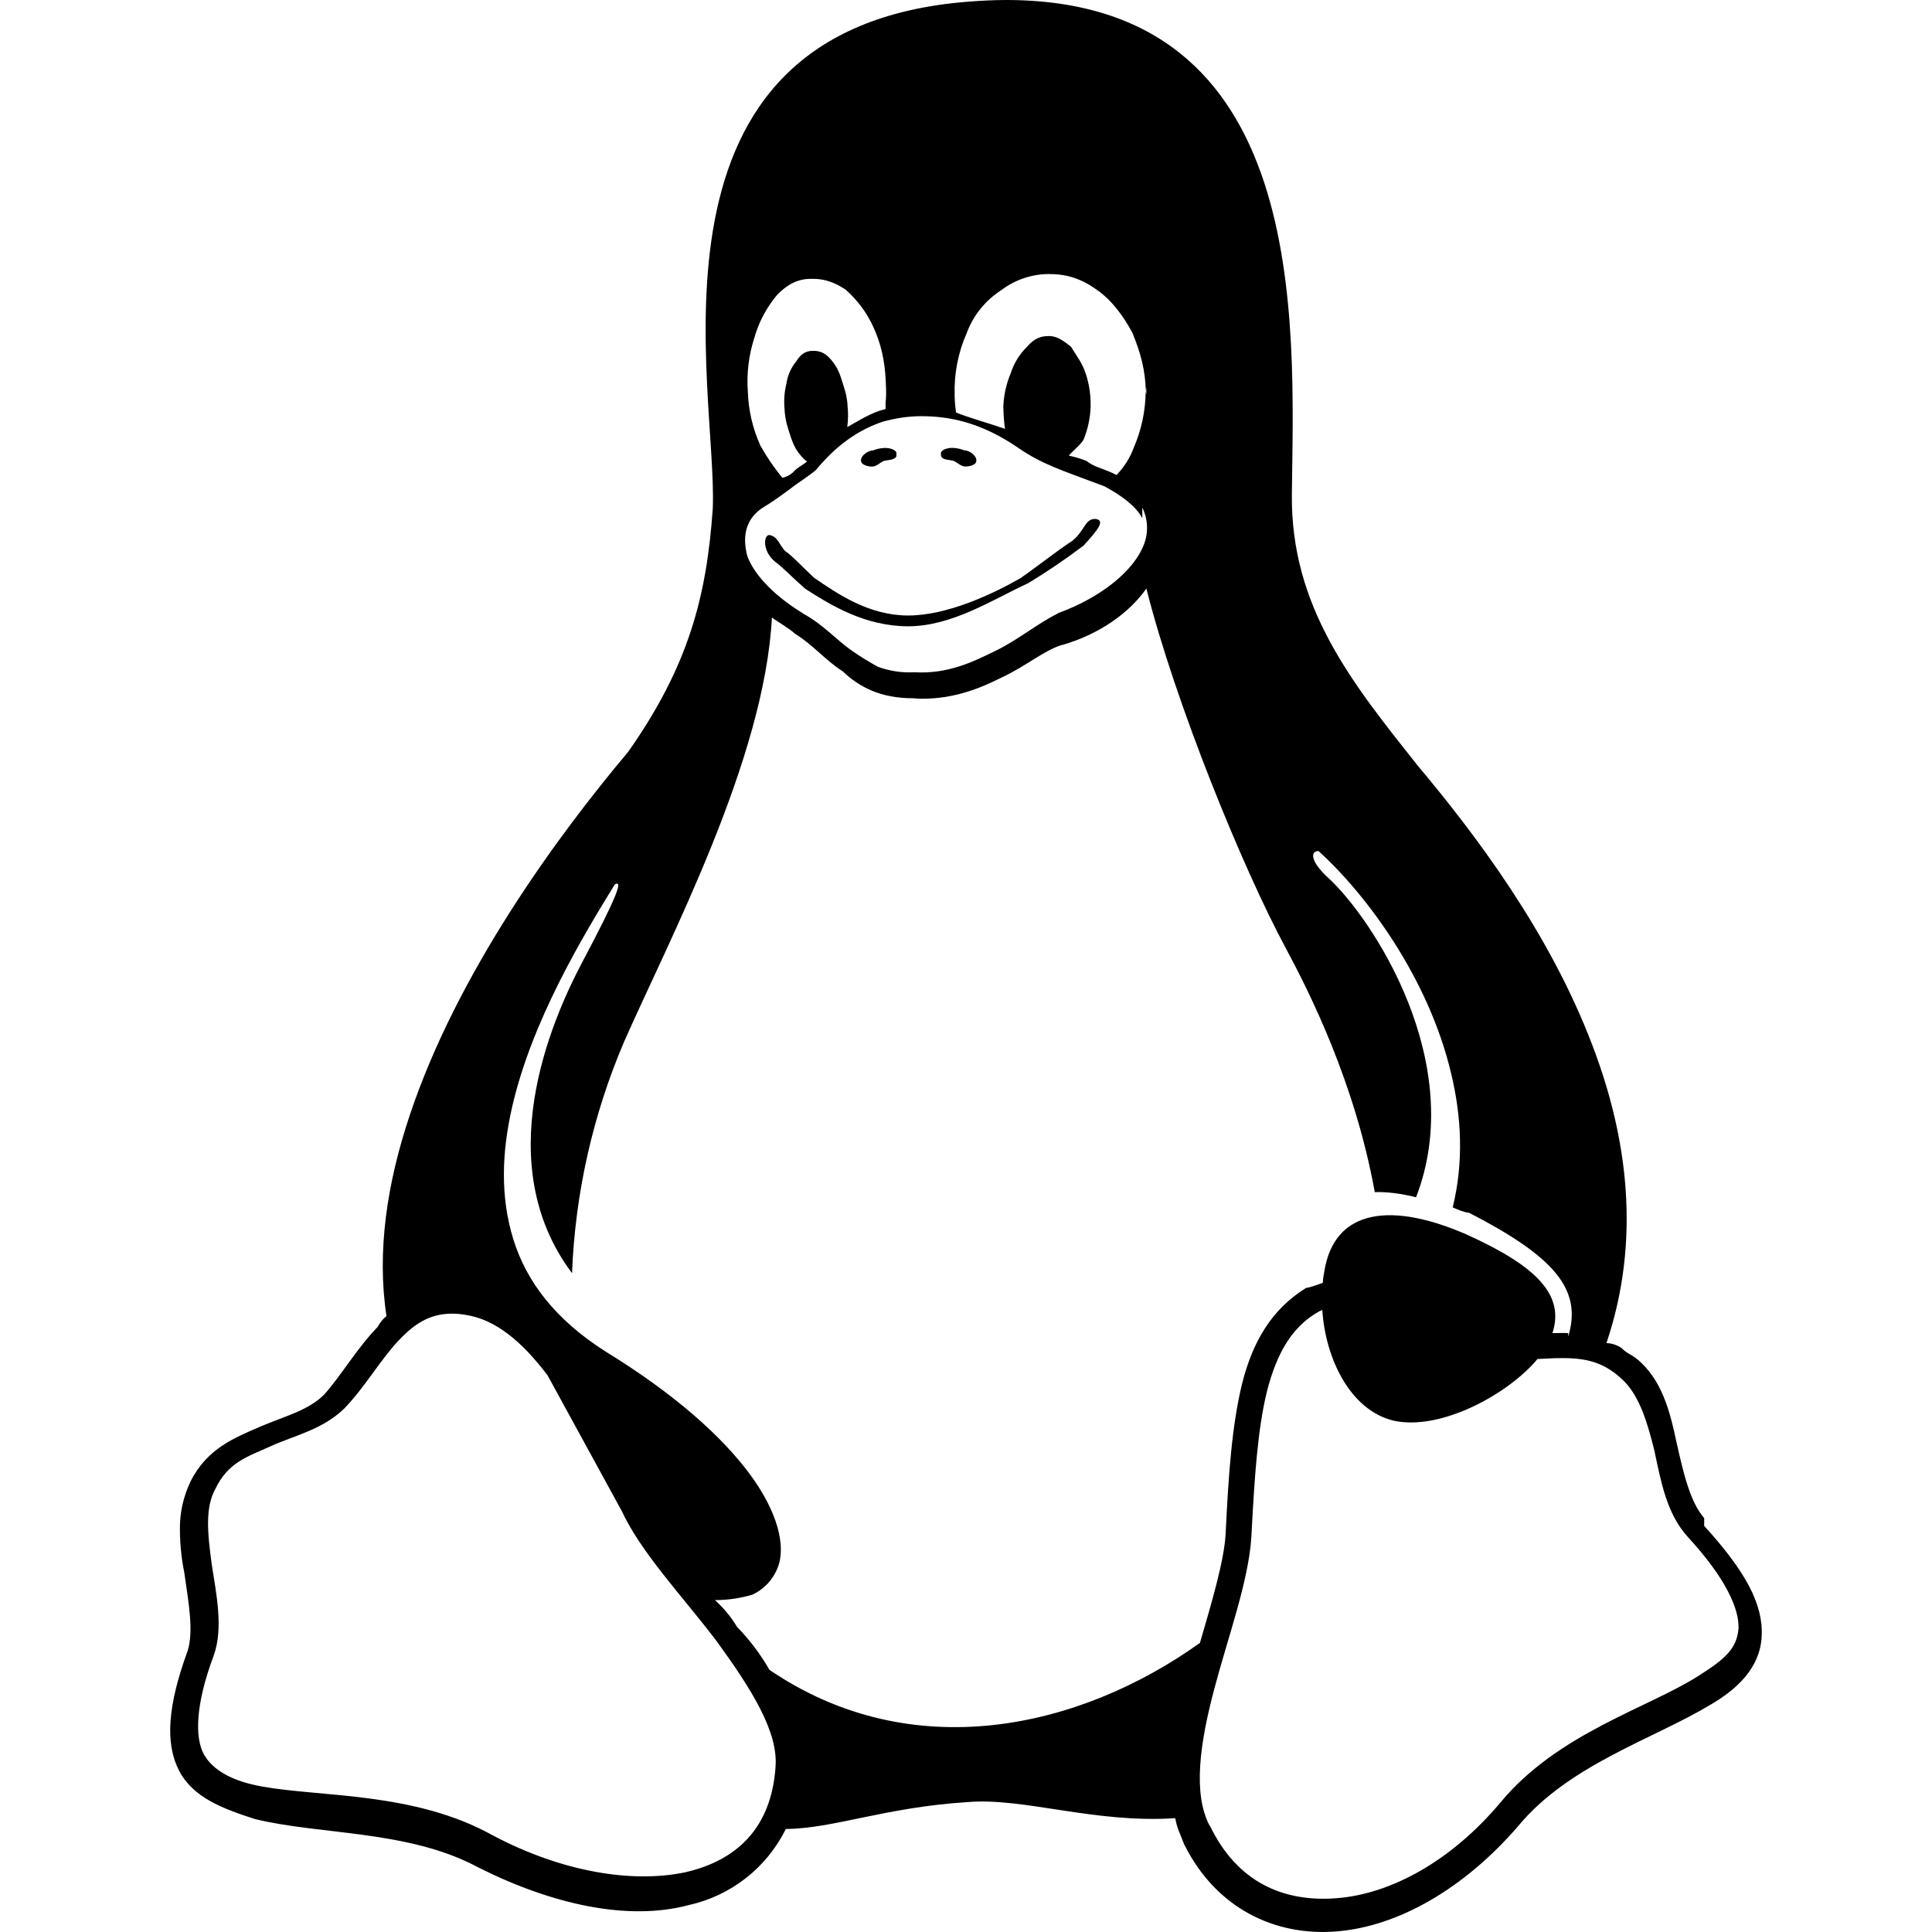
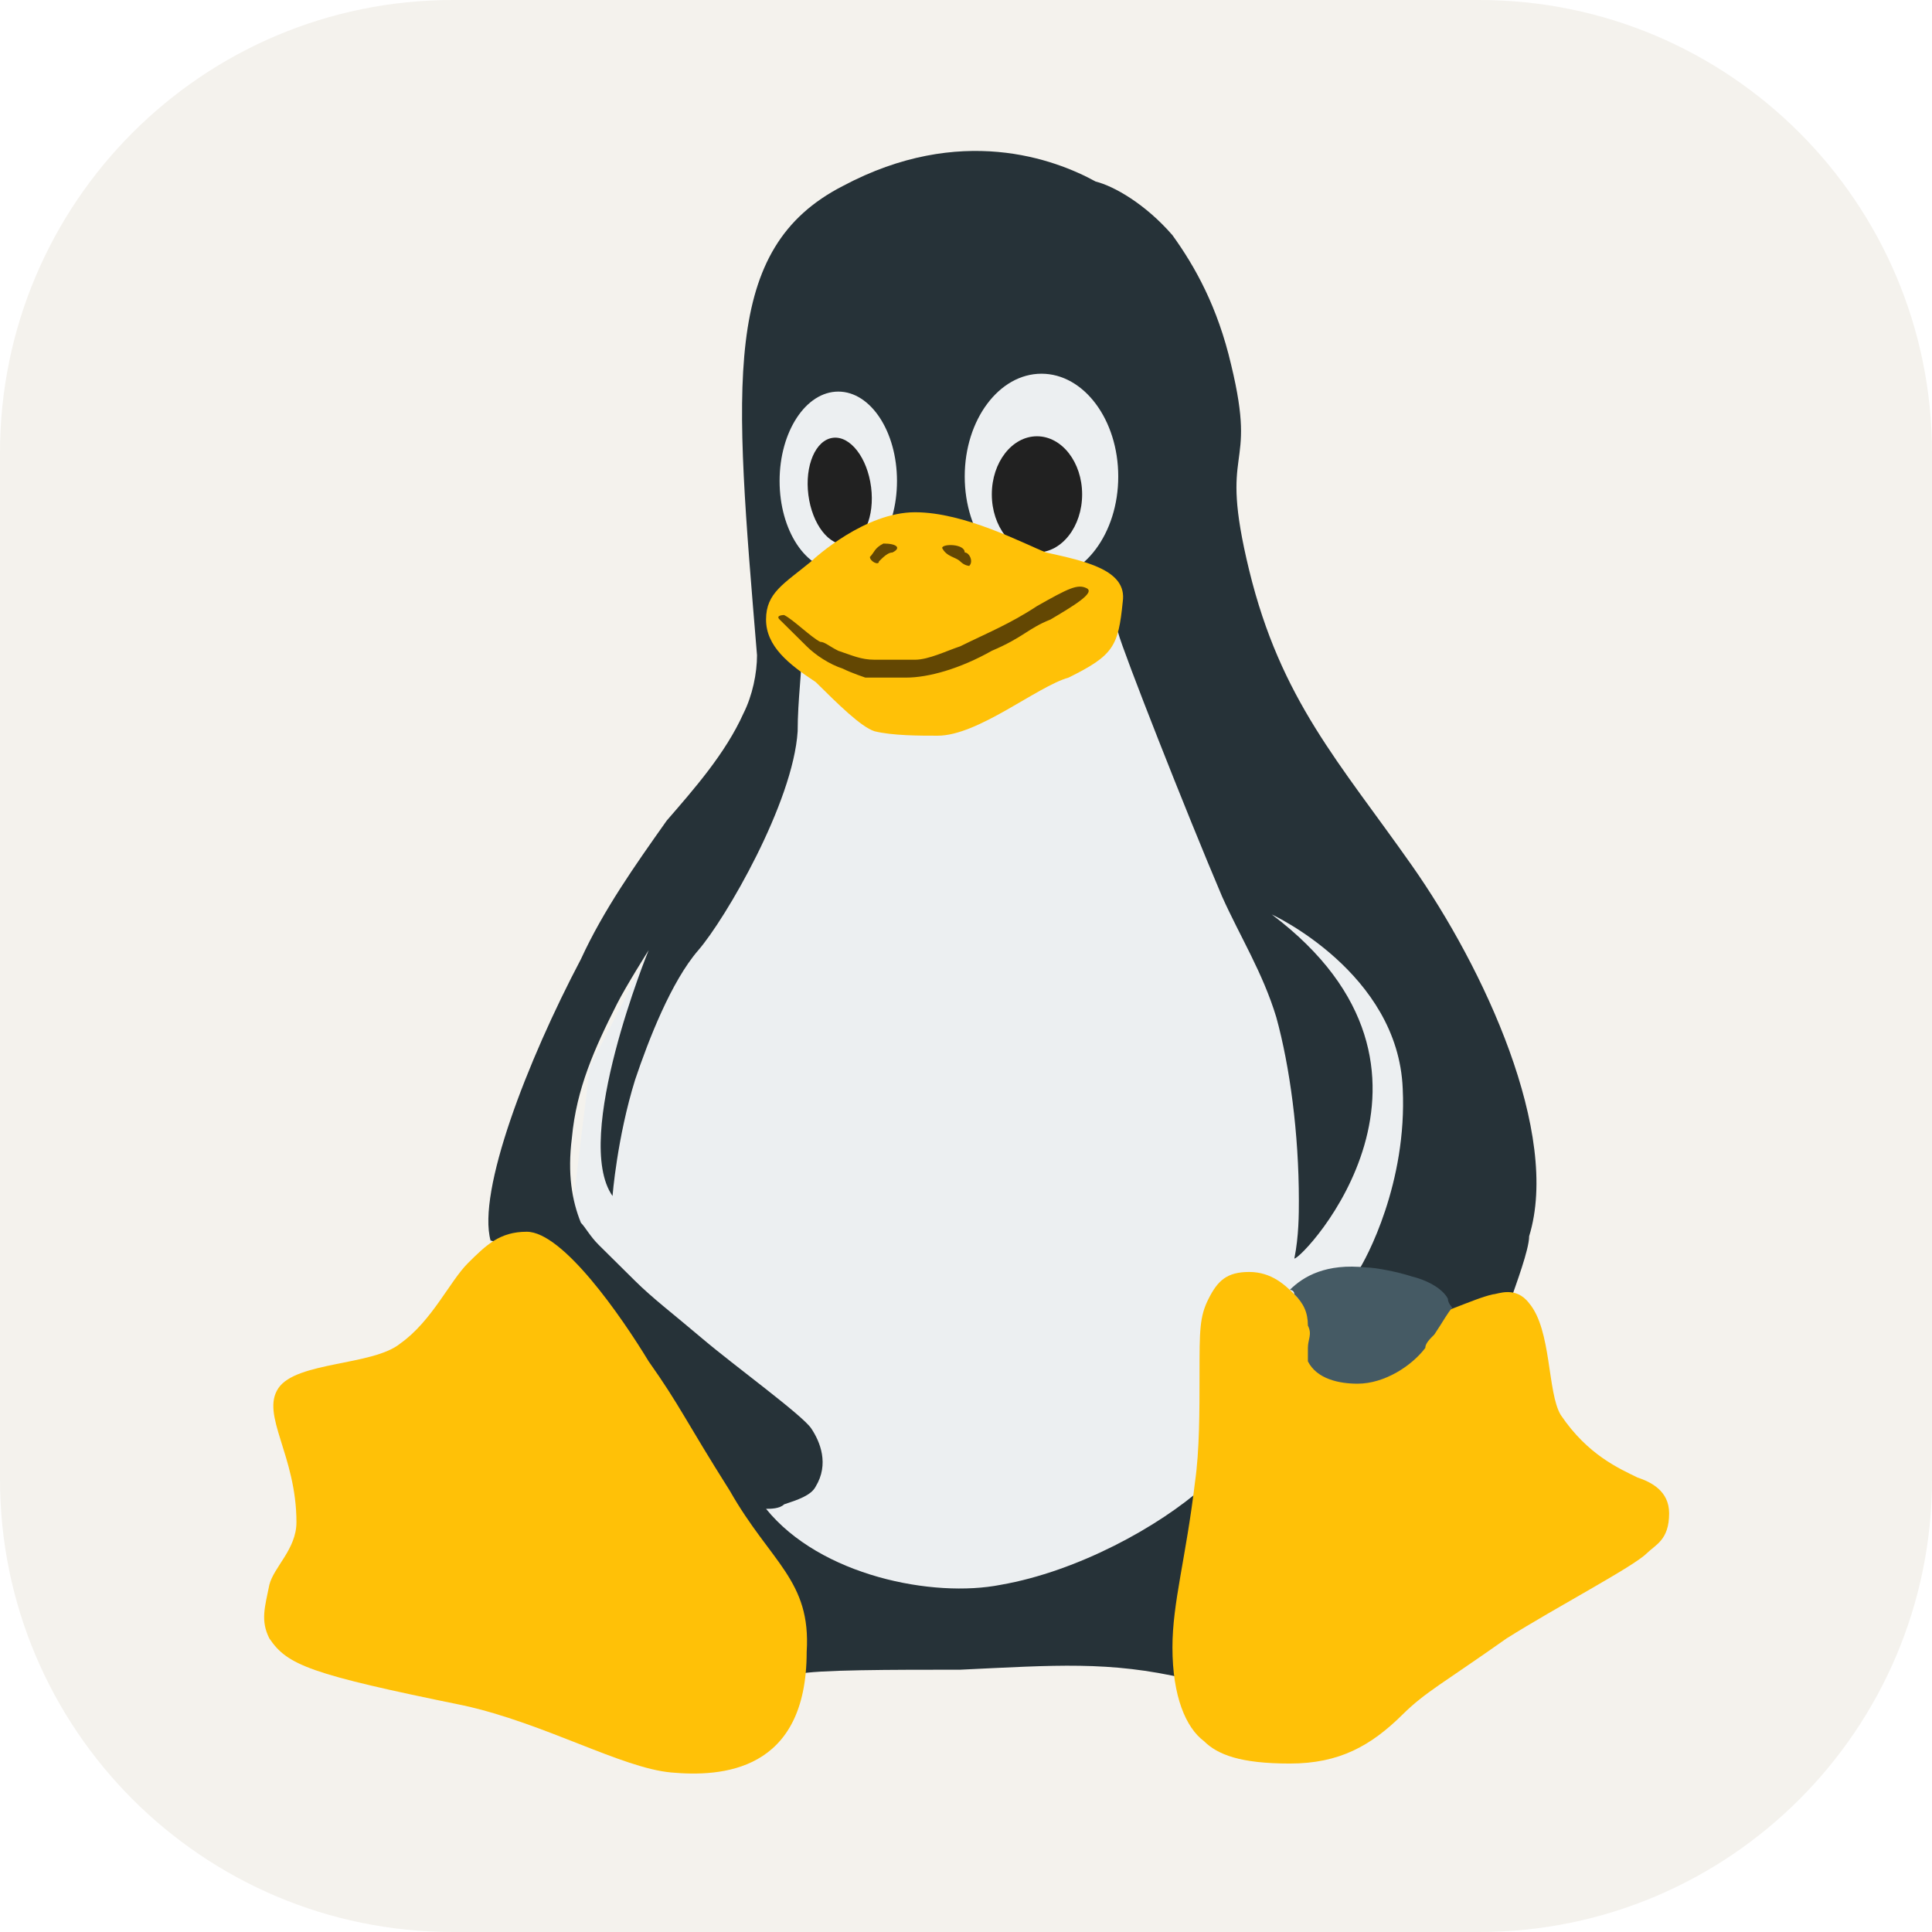
- <svg xmlns="http://www.w3.org/2000/svg" role="img" viewBox="0 0 24 24">
-   <path d="M12.504 0c-.155 0-.315.008-.48.021-4.226.333-3.105 4.807-3.17 6.298-.076 1.092-.3 1.953-1.05 3.02-.885 1.051-2.127 2.75-2.716 4.521-.278.832-.41 1.684-.287 2.489a.424.424 0 00-.11.135c-.26.268-.45.6-.663.839-.199.199-.485.267-.797.4-.313.136-.658.269-.864.68-.09.189-.136.394-.132.602 0 .199.027.4.055.536.058.399.116.728.04.97-.249.68-.28 1.145-.106 1.484.174.334.535.47.94.601.81.2 1.91.135 2.774.6.926.466 1.866.67 2.616.47.526-.116.97-.464 1.208-.946.587-.003 1.23-.269 2.26-.334.699-.058 1.574.267 2.577.2.025.134.063.198.114.333l.003.003c.391.778 1.113 1.132 1.884 1.071.771-.06 1.592-.536 2.257-1.306.631-.765 1.683-1.084 2.378-1.503.348-.199.629-.469.649-.853.023-.4-.2-.811-.714-1.376v-.097l-.003-.003c-.17-.2-.25-.535-.338-.926-.085-.401-.182-.786-.492-1.046h-.003c-.059-.054-.123-.067-.188-.135a.357.357 0 00-.19-.064c.431-1.278.264-2.55-.173-3.694-.533-1.41-1.465-2.638-2.175-3.483-.796-1.005-1.576-1.957-1.56-3.368.026-2.152.236-6.133-3.544-6.139zm.529 3.405h.013c.213 0 .396.062.584.198.19.135.33.332.438.533.105.259.158.459.166.724 0-.02.006-.04.006-.06v.105a.086.086 0 01-.004-.021l-.004-.024a1.807 1.807 0 01-.15.706.953.953 0 01-.213.335.71.71 0 00-.088-.042c-.104-.045-.198-.064-.284-.133a1.312 1.312 0 00-.22-.066c.05-.06.146-.133.183-.198.053-.128.082-.264.088-.402v-.02a1.21 1.21 0 00-.061-.4c-.045-.134-.101-.2-.183-.333-.084-.066-.167-.132-.267-.132h-.016c-.093 0-.176.03-.262.132a.8.8 0 00-.205.334 1.18 1.18 0 00-.09.4v.019c.002.089.008.179.02.267-.193-.067-.438-.135-.607-.202a1.635 1.635 0 01-.018-.2v-.02a1.772 1.772 0 01.15-.768c.082-.22.232-.406.43-.533a.985.985 0 01.594-.2zm-2.962.059h.036c.142 0 .27.048.399.135.146.129.264.288.344.465.09.199.14.4.153.667v.004c.007.134.006.2-.002.266v.08c-.03.007-.056.018-.083.024-.152.055-.274.135-.393.2.012-.09.013-.18.003-.267v-.015c-.012-.133-.04-.2-.082-.333a.613.613 0 00-.166-.267.248.248 0 00-.183-.064h-.021c-.071.006-.13.04-.186.132a.552.552 0 00-.12.27.944.944 0 00-.023.33v.015c.012.135.037.2.08.334.046.134.098.2.166.268.01.009.02.018.034.024-.07.057-.117.07-.176.136a.304.304 0 01-.131.068 2.62 2.62 0 01-.275-.402 1.772 1.772 0 01-.155-.667 1.759 1.759 0 01.08-.668 1.43 1.43 0 01.283-.535c.128-.133.26-.2.418-.2zm1.37 1.706c.332 0 .733.065 1.216.399.293.2.523.269 1.052.468h.003c.255.136.405.266.478.399v-.131a.571.571 0 01.016.47c-.123.31-.516.643-1.063.842v.002c-.268.135-.501.333-.775.465-.276.135-.588.292-1.012.267a1.139 1.139 0 01-.448-.067 3.566 3.566 0 01-.322-.198c-.195-.135-.363-.332-.612-.465v-.005h-.005c-.4-.246-.616-.512-.686-.71-.07-.268-.005-.47.193-.6.224-.135.38-.271.483-.336.104-.074.143-.102.176-.131h.002v-.003c.169-.202.436-.47.839-.601.139-.036.294-.065.466-.065zm2.8 2.142c.358 1.417 1.196 3.475 1.735 4.473.286.534.855 1.659 1.102 3.024.156-.005.33.018.513.064.646-1.671-.546-3.467-1.089-3.966-.22-.2-.232-.335-.123-.335.59.534 1.365 1.572 1.646 2.757.13.535.16 1.104.021 1.67.067.028.135.06.205.067 1.032.534 1.413.938 1.23 1.537v-.043c-.06-.003-.12 0-.18 0h-.016c.151-.467-.182-.825-1.065-1.224-.915-.4-1.646-.336-1.77.465-.008.043-.013.066-.018.135-.068.023-.139.053-.209.064-.43.268-.662.669-.793 1.187-.13.533-.17 1.156-.205 1.869v.003c-.02.334-.17.838-.319 1.35-1.5 1.072-3.58 1.538-5.348.334a2.645 2.645 0 00-.402-.533 1.45 1.45 0 00-.275-.333c.182 0 .338-.03.465-.067a.615.615 0 00.314-.334c.108-.267 0-.697-.345-1.163-.345-.467-.931-.995-1.788-1.521-.63-.4-.986-.87-1.15-1.396-.165-.534-.143-1.085-.015-1.645.245-1.07.873-2.11 1.274-2.763.107-.065.037.135-.408.974-.396.751-1.14 2.497-.122 3.854a8.123 8.123 0 01.647-2.876c.564-1.278 1.743-3.504 1.836-5.268.048.036.217.135.289.202.218.133.38.333.59.465.21.201.477.335.876.335.039.003.075.006.11.006.412 0 .73-.134.997-.268.29-.134.52-.334.74-.4h.005c.467-.135.835-.402 1.044-.7zm2.185 8.958c.037.6.343 1.245.882 1.377.588.134 1.434-.333 1.791-.765l.211-.01c.315-.007.577.01.847.268l.003.003c.208.199.305.53.391.876.085.4.154.78.409 1.066.486.527.645.906.636 1.14l.003-.007v.018l-.003-.012c-.015.262-.185.396-.498.595-.63.401-1.746.712-2.457 1.57-.618.737-1.37 1.14-2.036 1.191-.664.053-1.237-.2-1.574-.898l-.005-.003c-.21-.4-.12-1.025.056-1.69.176-.668.428-1.344.463-1.897.037-.714.076-1.335.195-1.814.12-.465.308-.797.641-.984l.045-.022zm-10.814.049h.01c.053 0 .105.005.157.014.376.055.706.333 1.023.752l.91 1.664.003.003c.243.533.754 1.064 1.189 1.637.434.598.77 1.131.729 1.57v.006c-.057.744-.48 1.148-1.125 1.294-.645.135-1.52.002-2.395-.464-.968-.536-2.118-.469-2.857-.602-.369-.066-.61-.2-.723-.4-.11-.2-.113-.602.123-1.23v-.004l.002-.003c.117-.334.03-.752-.027-1.118-.055-.401-.083-.71.043-.94.16-.334.396-.4.69-.533.294-.135.64-.202.915-.47h.002v-.002c.256-.268.445-.601.668-.838.19-.201.38-.336.663-.336zm7.159-9.074c-.435.201-.945.535-1.488.535-.542 0-.97-.267-1.28-.466-.154-.134-.28-.268-.373-.335-.164-.134-.144-.333-.074-.333.109.016.129.134.199.2.096.066.215.2.36.333.292.2.68.467 1.167.467.485 0 1.053-.267 1.398-.466.195-.135.445-.334.648-.467.156-.136.149-.267.279-.267.128.016.034.134-.147.332a8.097 8.097 0 01-.69.468zm-1.082-1.583V5.64c-.006-.02.013-.042.029-.05.074-.043.18-.027.26.004.063 0 .16.067.15.135-.006.049-.085.066-.135.066-.055 0-.092-.043-.141-.068-.052-.018-.146-.008-.163-.065zm-.551 0c-.02.058-.113.049-.166.066-.047.025-.086.068-.14.068-.05 0-.13-.02-.136-.068-.01-.066.088-.133.15-.133.08-.031.184-.047.259-.005.019.009.036.03.03.05v.02h.003z" />
+ <svg xmlns="http://www.w3.org/2000/svg" width="24px" height="24px" fill="none" viewBox="0 0 24 24">
+   <g transform="scale(0.09375)">
+     <rect width="256" height="256" fill="#F4F2ED" rx="60" />
+     <path fill="#ECEFF1" d="M85.949 199.926L110.48 213.546H147.576L182.278 187.491L197.834 146.632L161.935 103.405L151.764 79.127L102.104 80.903L102.702 94.523L93.129 112.287L78.171 141.303L75.18 165.581L85.949 199.926Z" />
+     <path fill="#263238" d="M187.064 114.656C177.491 101.036 169.713 92.746 165.525 75.574C161.337 58.401 166.722 63.139 163.132 48.335C161.337 40.637 158.345 35.307 155.354 31.162C151.764 27.017 147.576 24.648 145.182 24.056C139.798 21.096 127.233 16.358 111.677 24.648C95.522 32.939 97.317 50.703 100.309 86.825C100.309 89.193 99.71 92.154 98.514 94.523C96.121 99.852 91.932 104.589 88.343 108.735C84.154 114.656 79.966 120.578 76.975 127.091C69.795 140.711 63.213 157.883 65.008 164.397C68 163.805 105.694 220.652 105.694 221.836C108.087 221.244 118.258 221.244 127.233 221.244C139.798 220.652 146.977 220.06 157.149 222.428C157.149 220.652 156.55 218.875 156.55 217.099C156.55 213.546 157.149 210.585 157.747 206.44C158.345 203.479 158.944 200.519 159.542 196.966C153.559 202.295 142.789 208.217 132.618 209.993C123.643 211.769 108.685 208.809 101.505 199.926C102.104 199.926 103.3 199.926 103.899 199.334C105.694 198.742 107.489 198.15 108.087 196.966C109.882 194.005 108.685 191.044 107.489 189.268C106.292 187.491 97.317 180.977 93.129 177.425C88.941 173.872 86.548 172.095 84.154 169.727C84.154 169.727 80.564 166.174 79.368 164.989C78.171 163.805 77.573 162.621 76.975 162.028C75.778 159.068 75.18 155.515 75.778 150.778C76.376 144.264 78.769 138.934 81.761 133.013C82.958 130.644 85.949 125.907 85.949 125.907C85.949 125.907 75.778 150.778 81.163 158.476C81.163 158.476 81.761 150.778 84.154 143.08C85.949 137.75 88.941 130.052 92.531 125.907C96.121 121.762 105.095 106.366 105.694 96.891C105.694 92.746 106.292 88.601 106.292 85.641C103.899 83.272 145.781 77.35 148.174 83.864C148.772 86.233 157.149 107.55 161.935 118.801C164.328 124.131 167.32 128.868 169.115 134.789C170.91 141.303 172.106 150.185 172.106 159.068C172.106 160.844 172.106 163.805 171.508 166.766C172.705 166.766 196.039 141.895 168.517 121.17C168.517 121.17 185.269 128.868 185.868 144.264C186.466 156.699 181.081 166.766 179.885 168.542C180.483 168.542 192.449 173.872 193.047 173.872C195.441 173.872 200.227 172.095 200.227 172.095C200.826 170.319 202.62 165.581 202.62 163.805C206.809 150.185 196.637 128.276 187.064 114.656V114.656Z" />
+     <path fill="#ECEFF1" d="M111.078 75.574C115.374 75.574 118.856 70.271 118.856 63.731C118.856 57.19 115.374 51.888 111.078 51.888C106.783 51.888 103.3 57.19 103.3 63.731C103.3 70.271 106.783 75.574 111.078 75.574Z" />
+     <path fill="#ECEFF1" d="M138.002 76.758C143.62 76.758 148.174 70.66 148.174 63.139C148.174 55.617 143.62 49.519 138.002 49.519C132.385 49.519 127.831 55.617 127.831 63.139C127.831 70.66 132.385 76.758 138.002 76.758Z" />
+     <path fill="#212121" d="M115.424 64.541C114.927 60.648 112.663 57.724 110.368 58.011C108.074 58.298 106.616 61.687 107.114 65.581C107.611 69.474 109.874 72.398 112.169 72.111C114.464 71.823 115.921 68.434 115.424 64.541Z" />
+     <path fill="#212121" d="M137.405 73.205C140.709 73.205 143.388 69.759 143.388 65.507C143.388 61.256 140.709 57.809 137.405 57.809C134.1 57.809 131.421 61.256 131.421 65.507C131.421 69.759 134.1 73.205 137.405 73.205Z" />
+     <path fill="#FFC107" d="M216.98 195.781C214.587 194.597 210.398 192.82 206.808 187.491C205.014 184.53 205.612 176.24 202.62 172.687C200.825 170.319 198.432 171.503 197.834 171.503C192.449 172.687 179.884 180.977 171.508 171.503C170.311 170.319 168.516 168.542 165.525 168.542C162.533 168.542 161.337 169.726 160.14 172.095C158.943 174.464 158.943 176.24 158.943 182.162C158.943 186.899 158.943 192.228 158.345 196.373C157.148 206.44 155.354 212.362 155.354 218.283C155.354 224.797 157.148 228.942 159.542 230.718C161.337 232.495 164.328 233.679 170.91 233.679C177.491 233.679 181.679 231.311 185.868 227.165C188.859 224.205 191.252 223.02 199.629 217.099C206.21 212.954 216.382 207.624 218.176 205.848C219.373 204.664 221.168 204.071 221.168 200.518C221.168 197.558 218.775 196.373 216.98 195.781V195.781Z" />
+     <path fill="#FFC107" d="M96.719 197.558C90.736 188.083 90.137 186.307 85.949 180.385C82.359 174.464 74.581 163.213 69.795 163.213C66.205 163.213 64.41 164.989 62.017 167.358C59.623 169.726 57.23 175.056 53.042 178.017C49.452 180.977 39.281 180.385 36.888 183.938C34.494 187.491 39.281 192.821 39.281 201.703C39.281 205.256 36.289 207.624 35.691 209.993C35.093 212.954 34.494 214.73 35.691 217.099C38.084 220.652 41.076 221.836 61.418 225.981C72.188 228.35 82.359 234.271 88.941 234.864C95.522 235.456 106.89 234.864 106.89 218.875C107.489 209.401 102.104 207.032 96.719 197.558Z" />
+     <path fill="#FFC107" d="M108.087 90.378C104.497 88.009 101.505 85.64 101.505 82.088C101.505 78.535 103.899 77.35 107.489 74.389C108.087 73.797 114.668 67.876 121.25 67.876C127.831 67.876 135.609 72.021 138.601 73.205C143.986 74.389 149.37 75.574 148.772 79.719C148.174 85.64 147.576 86.825 141.592 89.785C137.404 90.97 129.626 97.484 124.241 97.484C121.848 97.484 118.258 97.484 115.865 96.891C114.07 96.299 111.078 93.338 108.087 90.378V90.378Z" />
+     <path fill="#634703" d="M106.89 85.641C108.087 86.825 109.882 88.009 111.677 88.601C112.873 89.193 114.668 89.786 114.668 89.786C117.062 89.786 118.857 89.786 120.053 89.786C123.045 89.786 127.233 88.601 131.421 86.233C135.609 84.456 136.208 83.272 139.199 82.088C142.191 80.311 145.182 78.535 143.986 77.942C142.789 77.35 141.592 77.942 137.404 80.311C133.814 82.68 130.823 83.864 127.233 85.641C125.438 86.233 123.045 87.417 121.25 87.417C119.455 87.417 117.66 87.417 115.865 87.417C114.07 87.417 112.873 86.825 111.078 86.233C109.882 85.641 109.283 85.048 108.685 85.048C107.489 84.456 105.095 82.088 103.899 81.495C103.899 81.495 102.702 81.495 103.3 82.088C105.095 83.864 105.694 84.456 106.89 85.641Z" />
+     <path fill="#634703" d="M124.84 72.613C125.438 73.797 126.635 73.797 127.233 74.389C127.831 74.982 128.43 74.982 128.43 74.982C129.028 74.389 128.43 73.205 127.831 73.205C127.831 72.021 124.84 72.021 124.84 72.613V72.613Z" />
+     <path fill="#634703" d="M115.267 73.797C115.267 74.389 116.463 74.982 116.463 74.389C117.062 73.797 117.66 73.205 118.258 73.205C119.455 72.613 118.856 72.021 117.062 72.021C115.865 72.613 115.865 73.205 115.267 73.797V73.797Z" />
+     <path fill="#455A64" d="M173.303 178.609C173.303 179.201 173.303 179.793 173.303 180.385C174.5 182.754 177.491 183.346 179.884 183.346C183.474 183.346 187.064 180.977 188.859 178.609C188.859 178.017 189.457 177.424 190.056 176.832C191.252 175.056 191.851 173.872 192.449 173.279C192.449 173.279 191.851 172.687 191.851 172.095C191.252 170.911 189.457 169.726 187.064 169.134C185.269 168.542 182.278 167.95 181.081 167.95C175.696 167.358 172.705 169.134 170.91 170.911C170.91 170.911 171.508 170.911 171.508 171.503C172.705 172.687 173.303 173.872 173.303 175.648C173.901 176.832 173.303 177.424 173.303 178.609V178.609Z" />
+   </g>
</svg>
